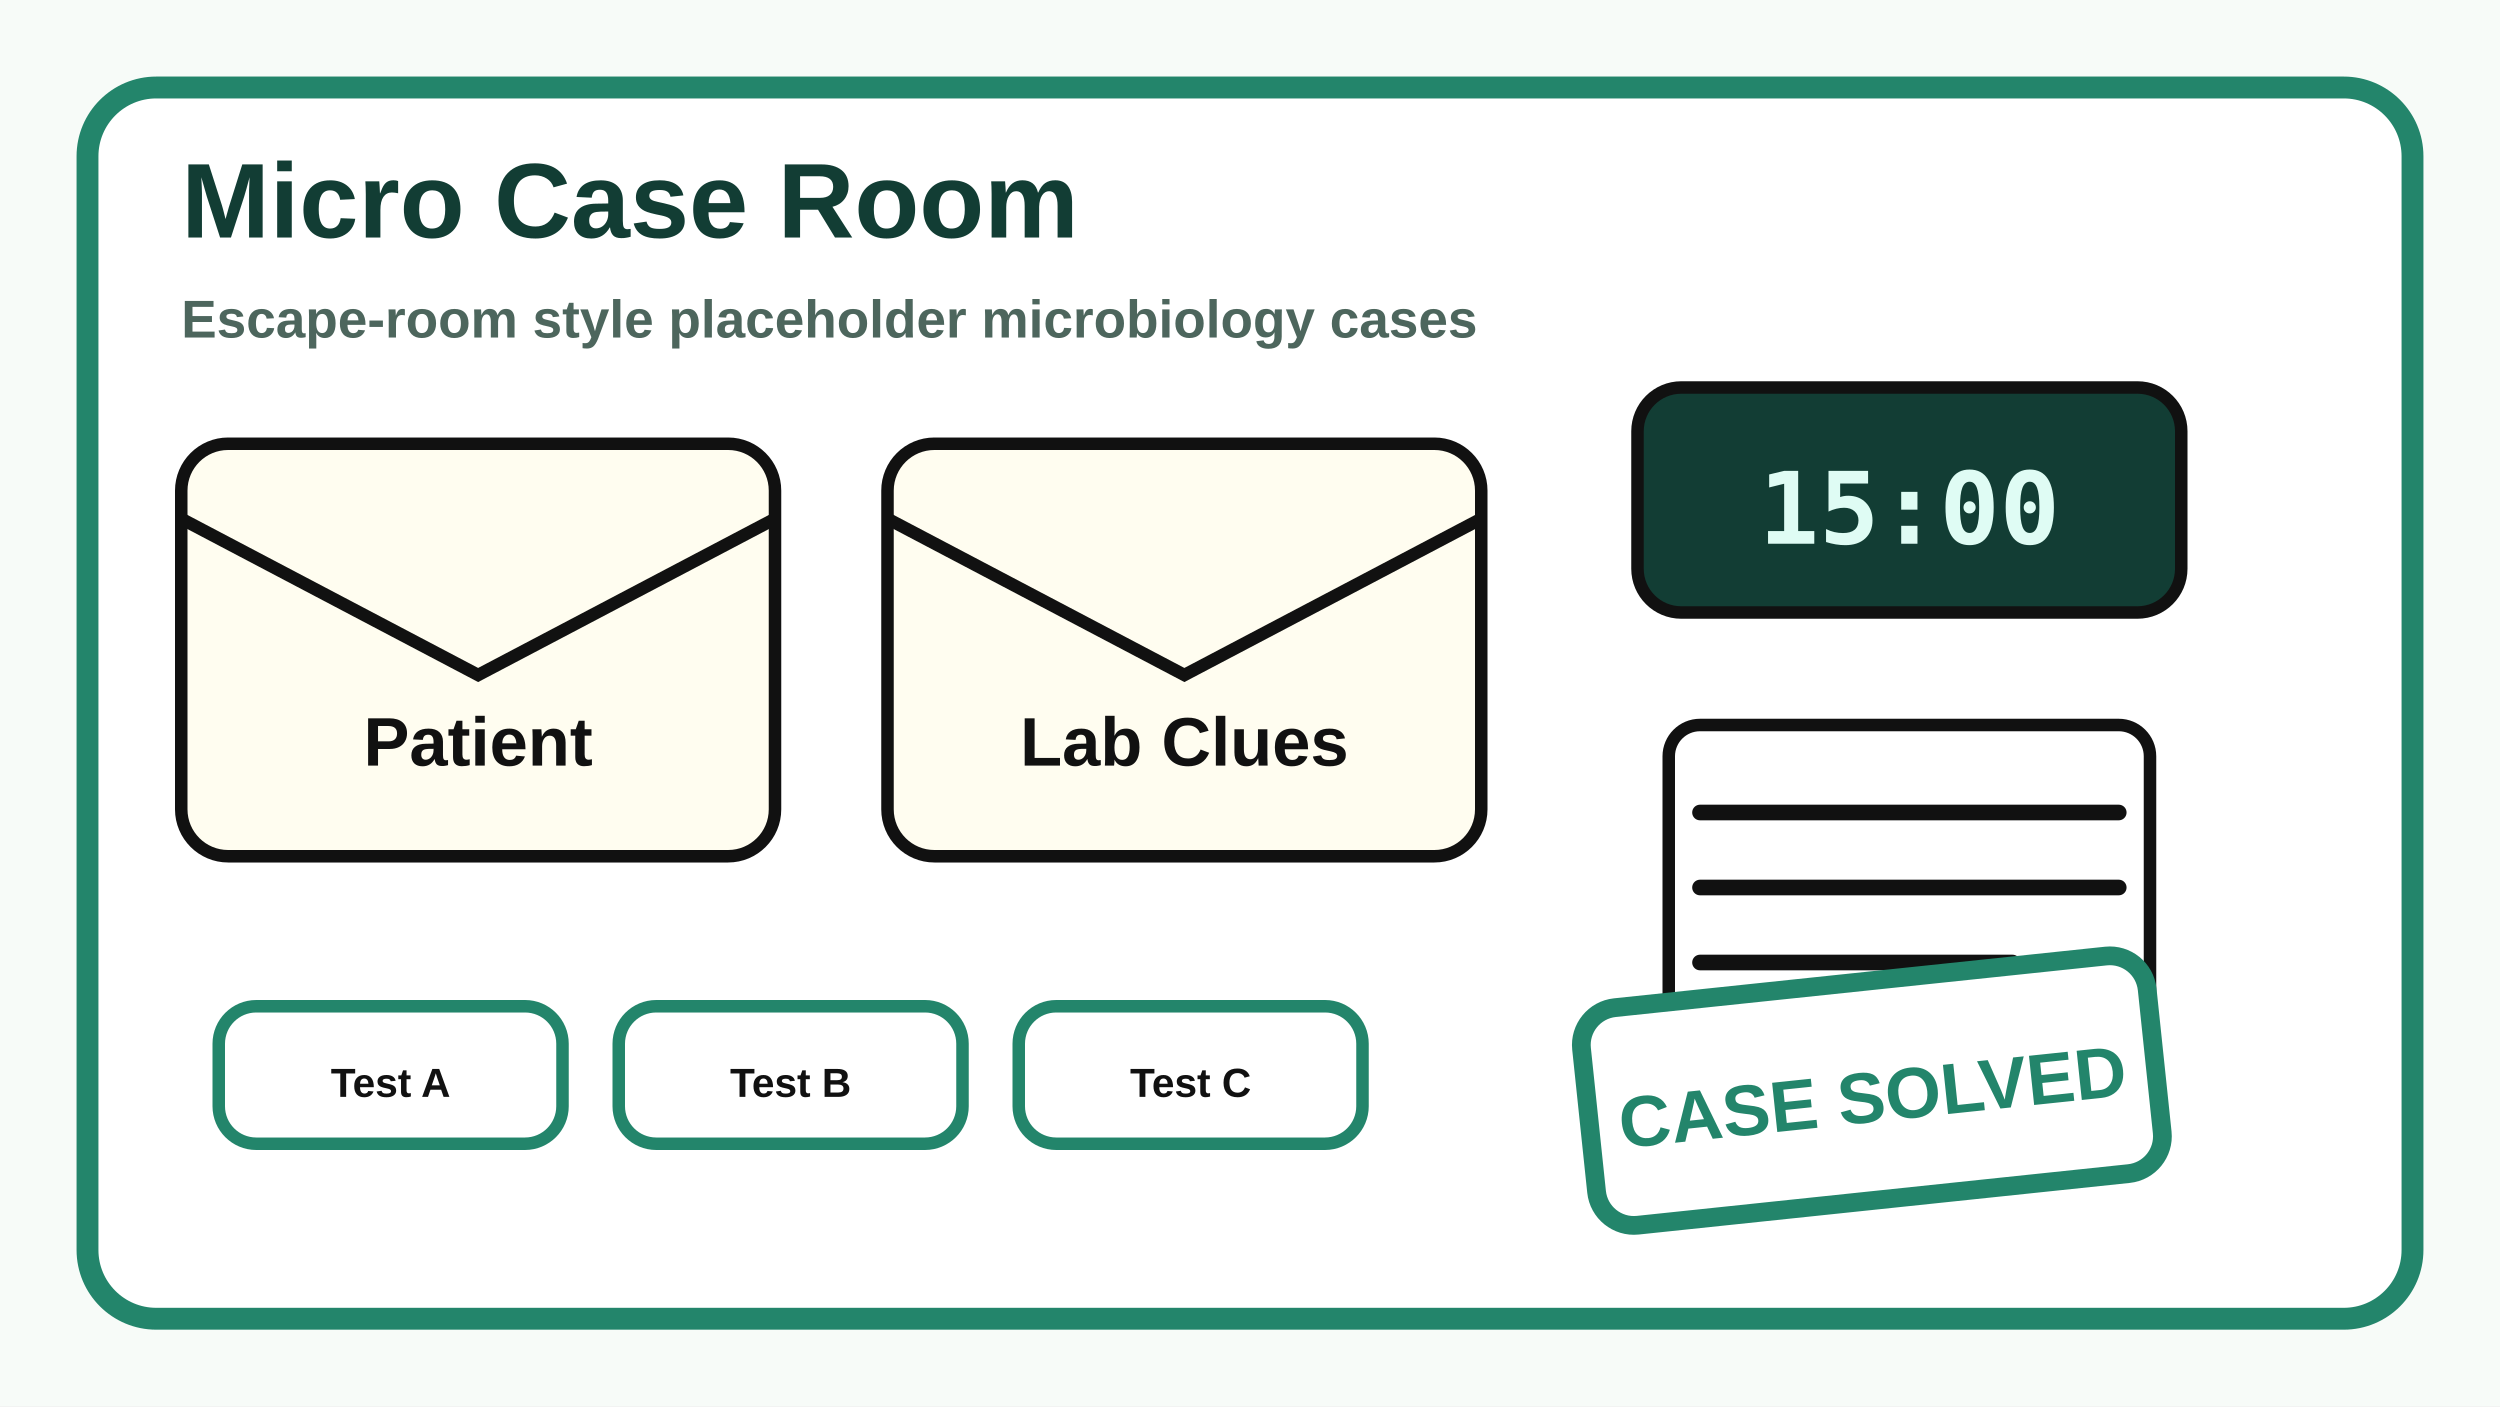
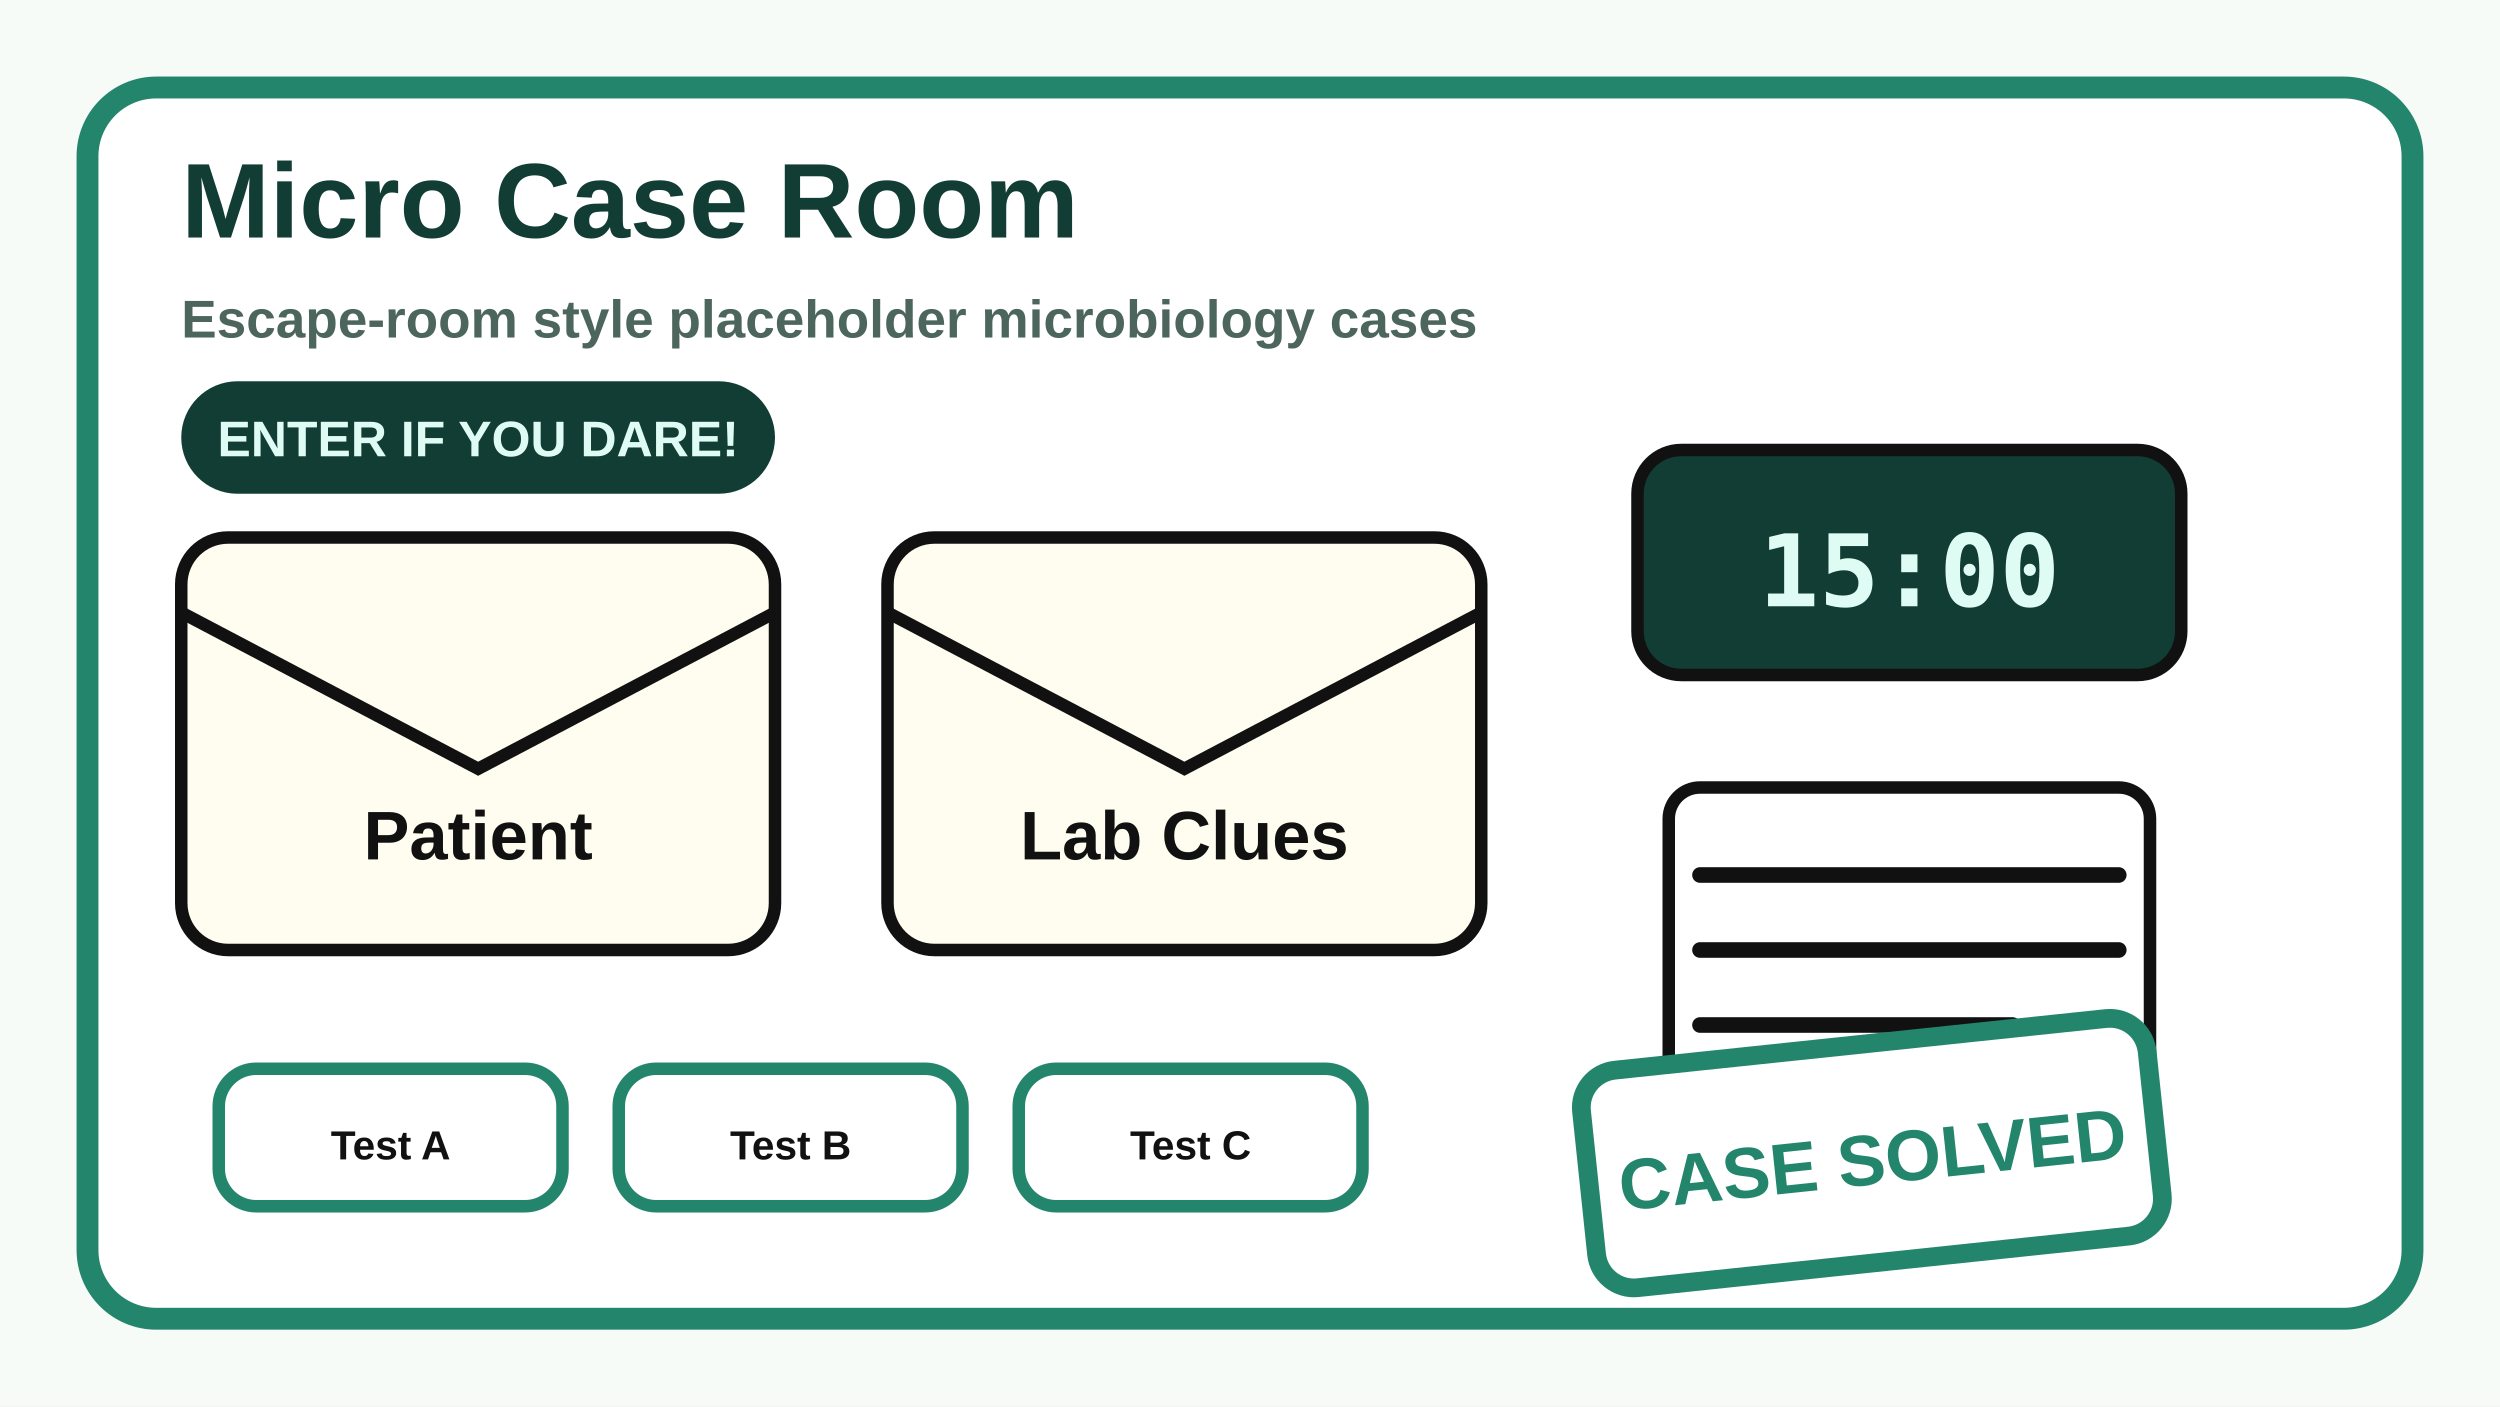
<svg xmlns="http://www.w3.org/2000/svg" viewBox="0 0 800 450" role="img" aria-labelledby="title desc">
  <rect width="800" height="450" fill="#f7fbf8" />
  <rect x="28" y="28" width="744" height="394" rx="22" fill="#fff" stroke="#23856b" stroke-width="7" />
  <text x="58" y="76" font-family="Arial, Helvetica, sans-serif" font-size="34" font-weight="900" fill="#123d34">Micro Case Room</text>
  <text x="58" y="108" font-family="Arial, Helvetica, sans-serif" font-size="17" font-weight="700" fill="#4d665d">Escape-room style placeholder microbiology cases</text>
-   <g transform="translate(58 142)">
+   <rect x="58" y="122" width="190" height="36" rx="18" fill="#123d34" />
+   <text x="153" y="146" text-anchor="middle" font-family="Arial, Helvetica, sans-serif" font-size="16" font-weight="900" fill="#dffcf4">ENTER IF YOU DARE!</text>
+   <g transform="translate(58 172)">
    <rect width="190" height="132" rx="15" fill="#fffdf0" stroke="#111" stroke-width="4" />
    <path d="M0 24 95 74 190 24" fill="none" stroke="#111" stroke-width="4" />
    <text x="95" y="103" text-anchor="middle" font-family="Arial, Helvetica, sans-serif" font-size="22" font-weight="900" fill="#111">Patient</text>
  </g>
-   <g transform="translate(284 142)">
+   <g transform="translate(284 172)">
    <rect width="190" height="132" rx="15" fill="#fffdf0" stroke="#111" stroke-width="4" />
    <path d="M0 24 95 74 190 24" fill="none" stroke="#111" stroke-width="4" />
    <text x="95" y="103" text-anchor="middle" font-family="Arial, Helvetica, sans-serif" font-size="22" font-weight="900" fill="#111">Lab Clues</text>
  </g>
-   <g transform="translate(524 124)">
+   <g transform="translate(524 144)">
    <rect width="174" height="72" rx="14" fill="#123d34" stroke="#111" stroke-width="4" />
    <text x="87" y="50" text-anchor="middle" font-family="Consolas, monospace" font-size="32" font-weight="900" fill="#dffcf4">15:00</text>
    <rect x="10" y="108" width="154" height="116" rx="10" fill="#fff" stroke="#111" stroke-width="4" />
    <path d="M20 136h134M20 160h134M20 184h100" stroke="#111" stroke-width="5" stroke-linecap="round" />
  </g>
-   <g transform="translate(70 322)">
+   <g transform="translate(70 342)">
    <rect width="110" height="44" rx="12" fill="#fff" stroke="#23856b" stroke-width="4" />
    <rect x="128" width="110" height="44" rx="12" fill="#fff" stroke="#23856b" stroke-width="4" />
    <rect x="256" width="110" height="44" rx="12" fill="#fff" stroke="#23856b" stroke-width="4" />
    <text x="55" y="29" text-anchor="middle" font-family="Arial, Helvetica, sans-serif" font-size="13" font-weight="900" fill="#111">Test A</text>
    <text x="183" y="29" text-anchor="middle" font-family="Arial, Helvetica, sans-serif" font-size="13" font-weight="900" fill="#111">Test B</text>
    <text x="311" y="29" text-anchor="middle" font-family="Arial, Helvetica, sans-serif" font-size="13" font-weight="900" fill="#111">Test C</text>
  </g>
-   <g transform="translate(508 314) rotate(-6 91 35)">
+   <g transform="translate(508 334) rotate(-6 91 35)">
    <rect width="182" height="70" rx="12" fill="#fff" stroke="#23856b" stroke-width="6" />
    <text x="91" y="45" text-anchor="middle" font-family="Arial, Helvetica, sans-serif" font-size="23" font-weight="900" fill="#23856b">CASE SOLVED</text>
  </g>
</svg>
